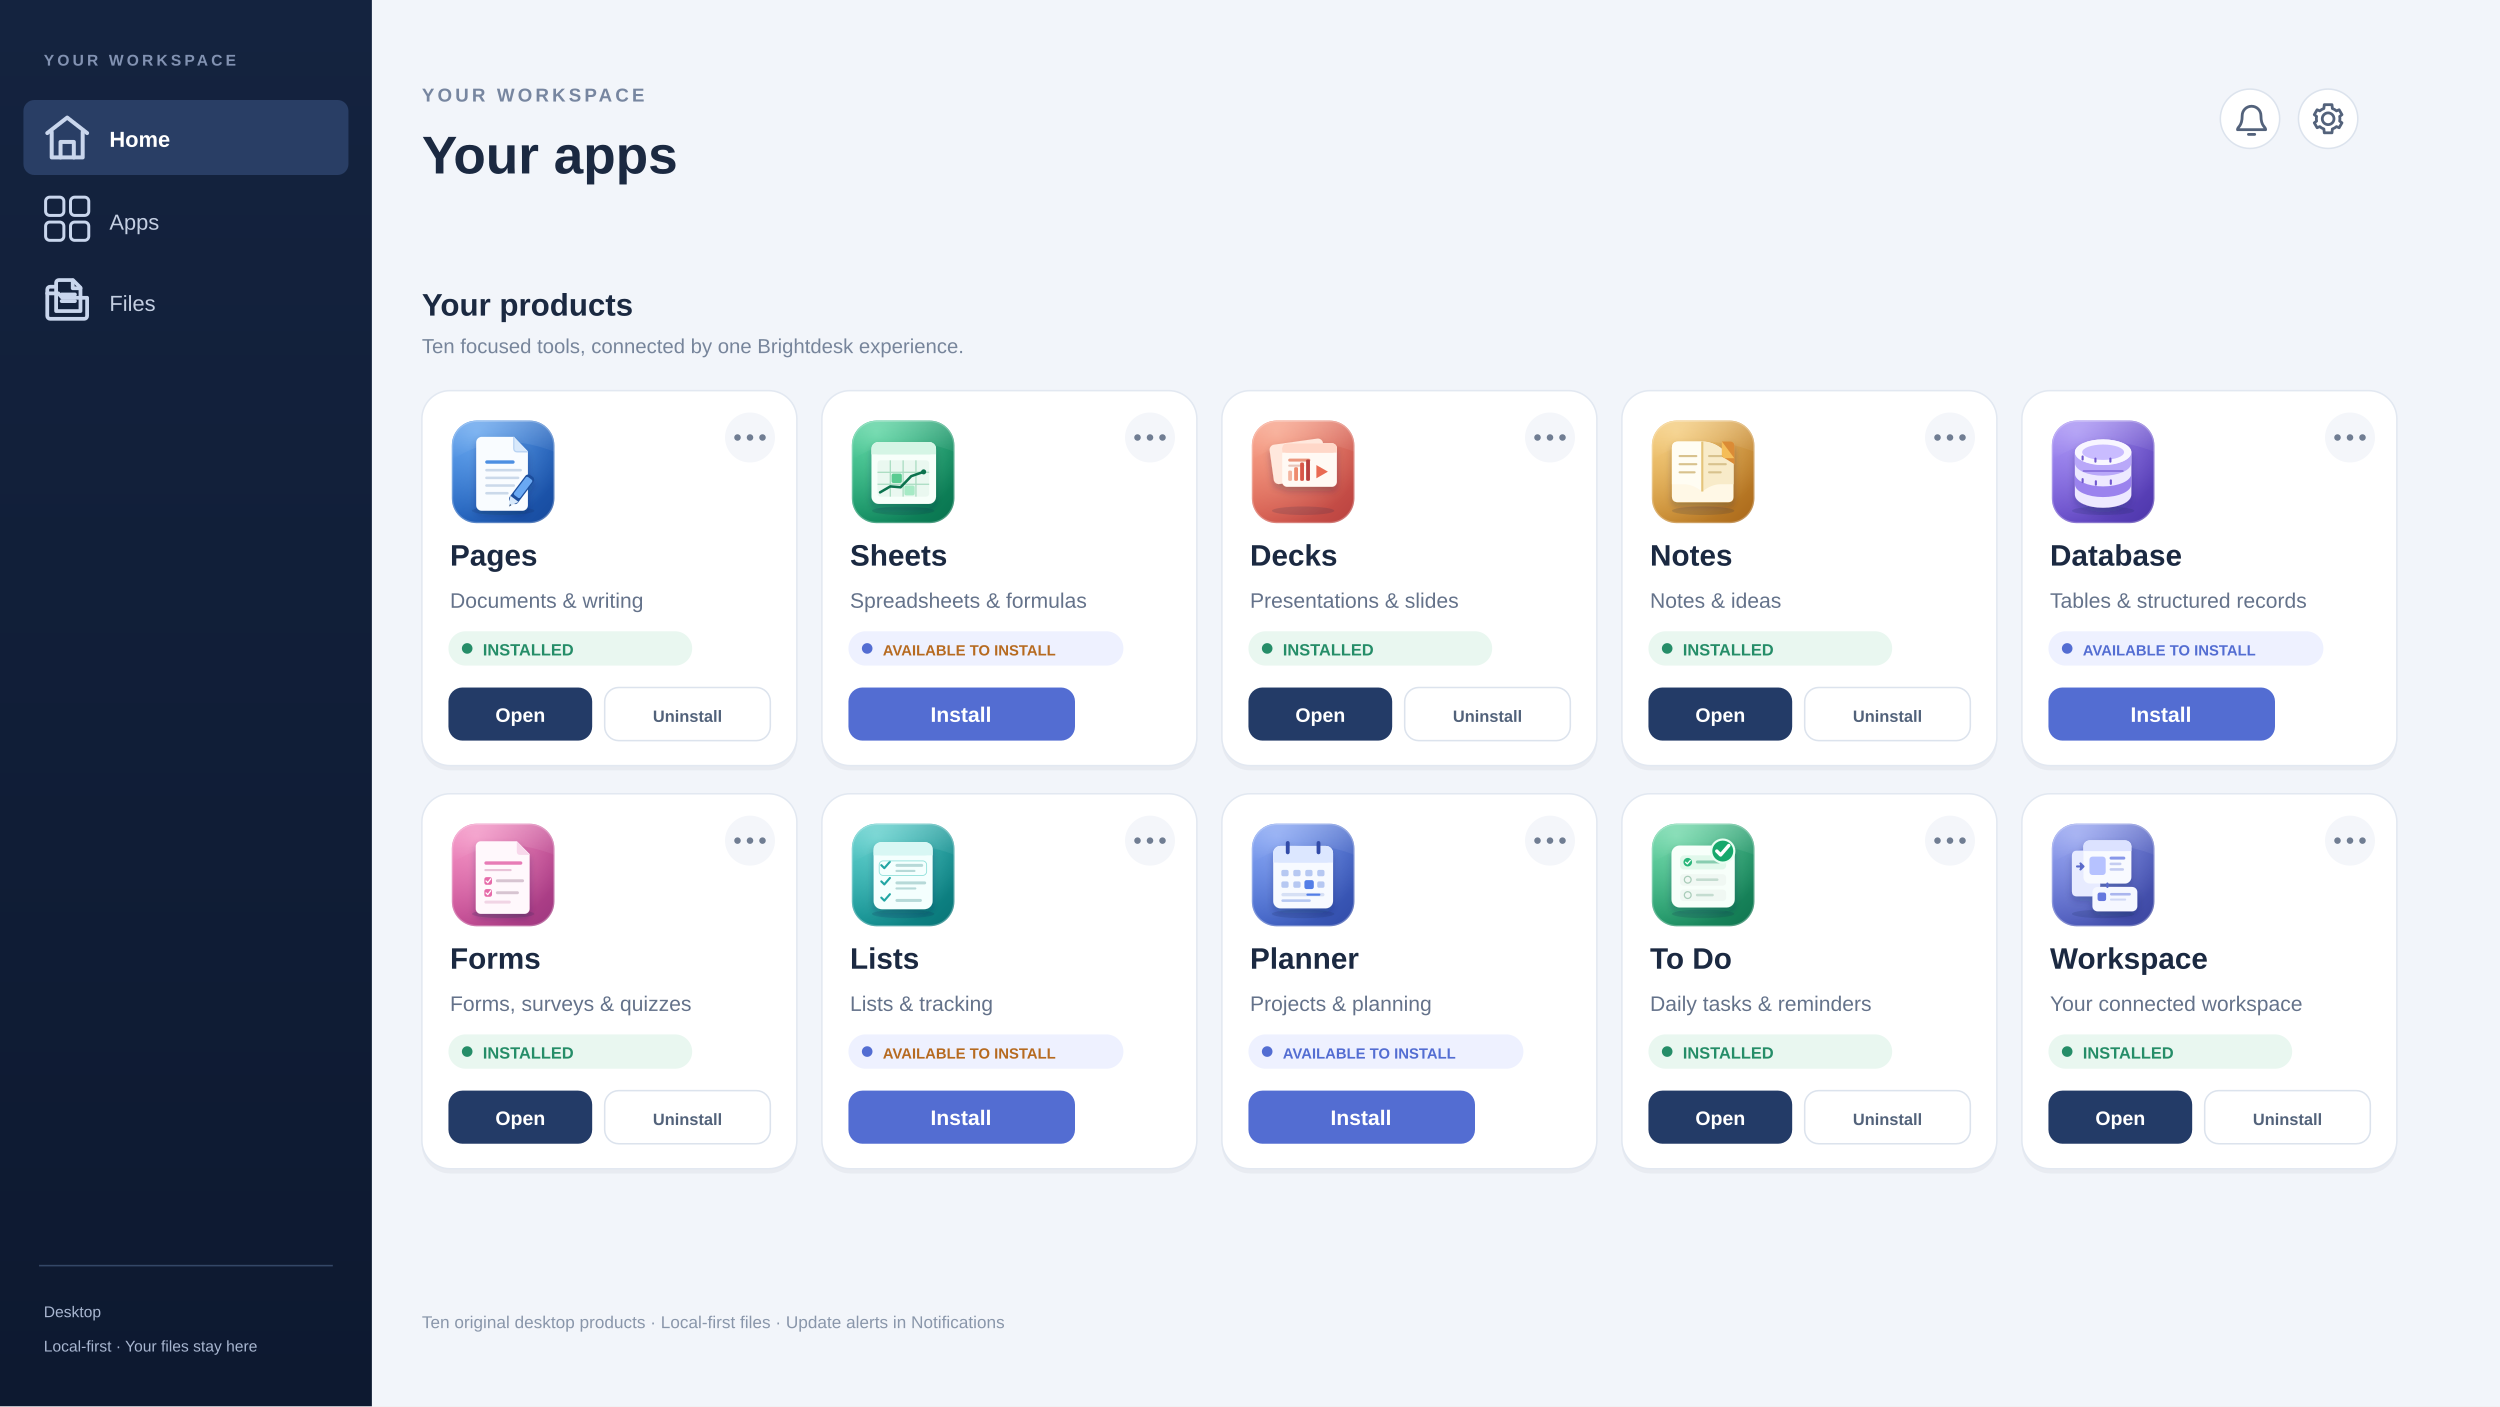
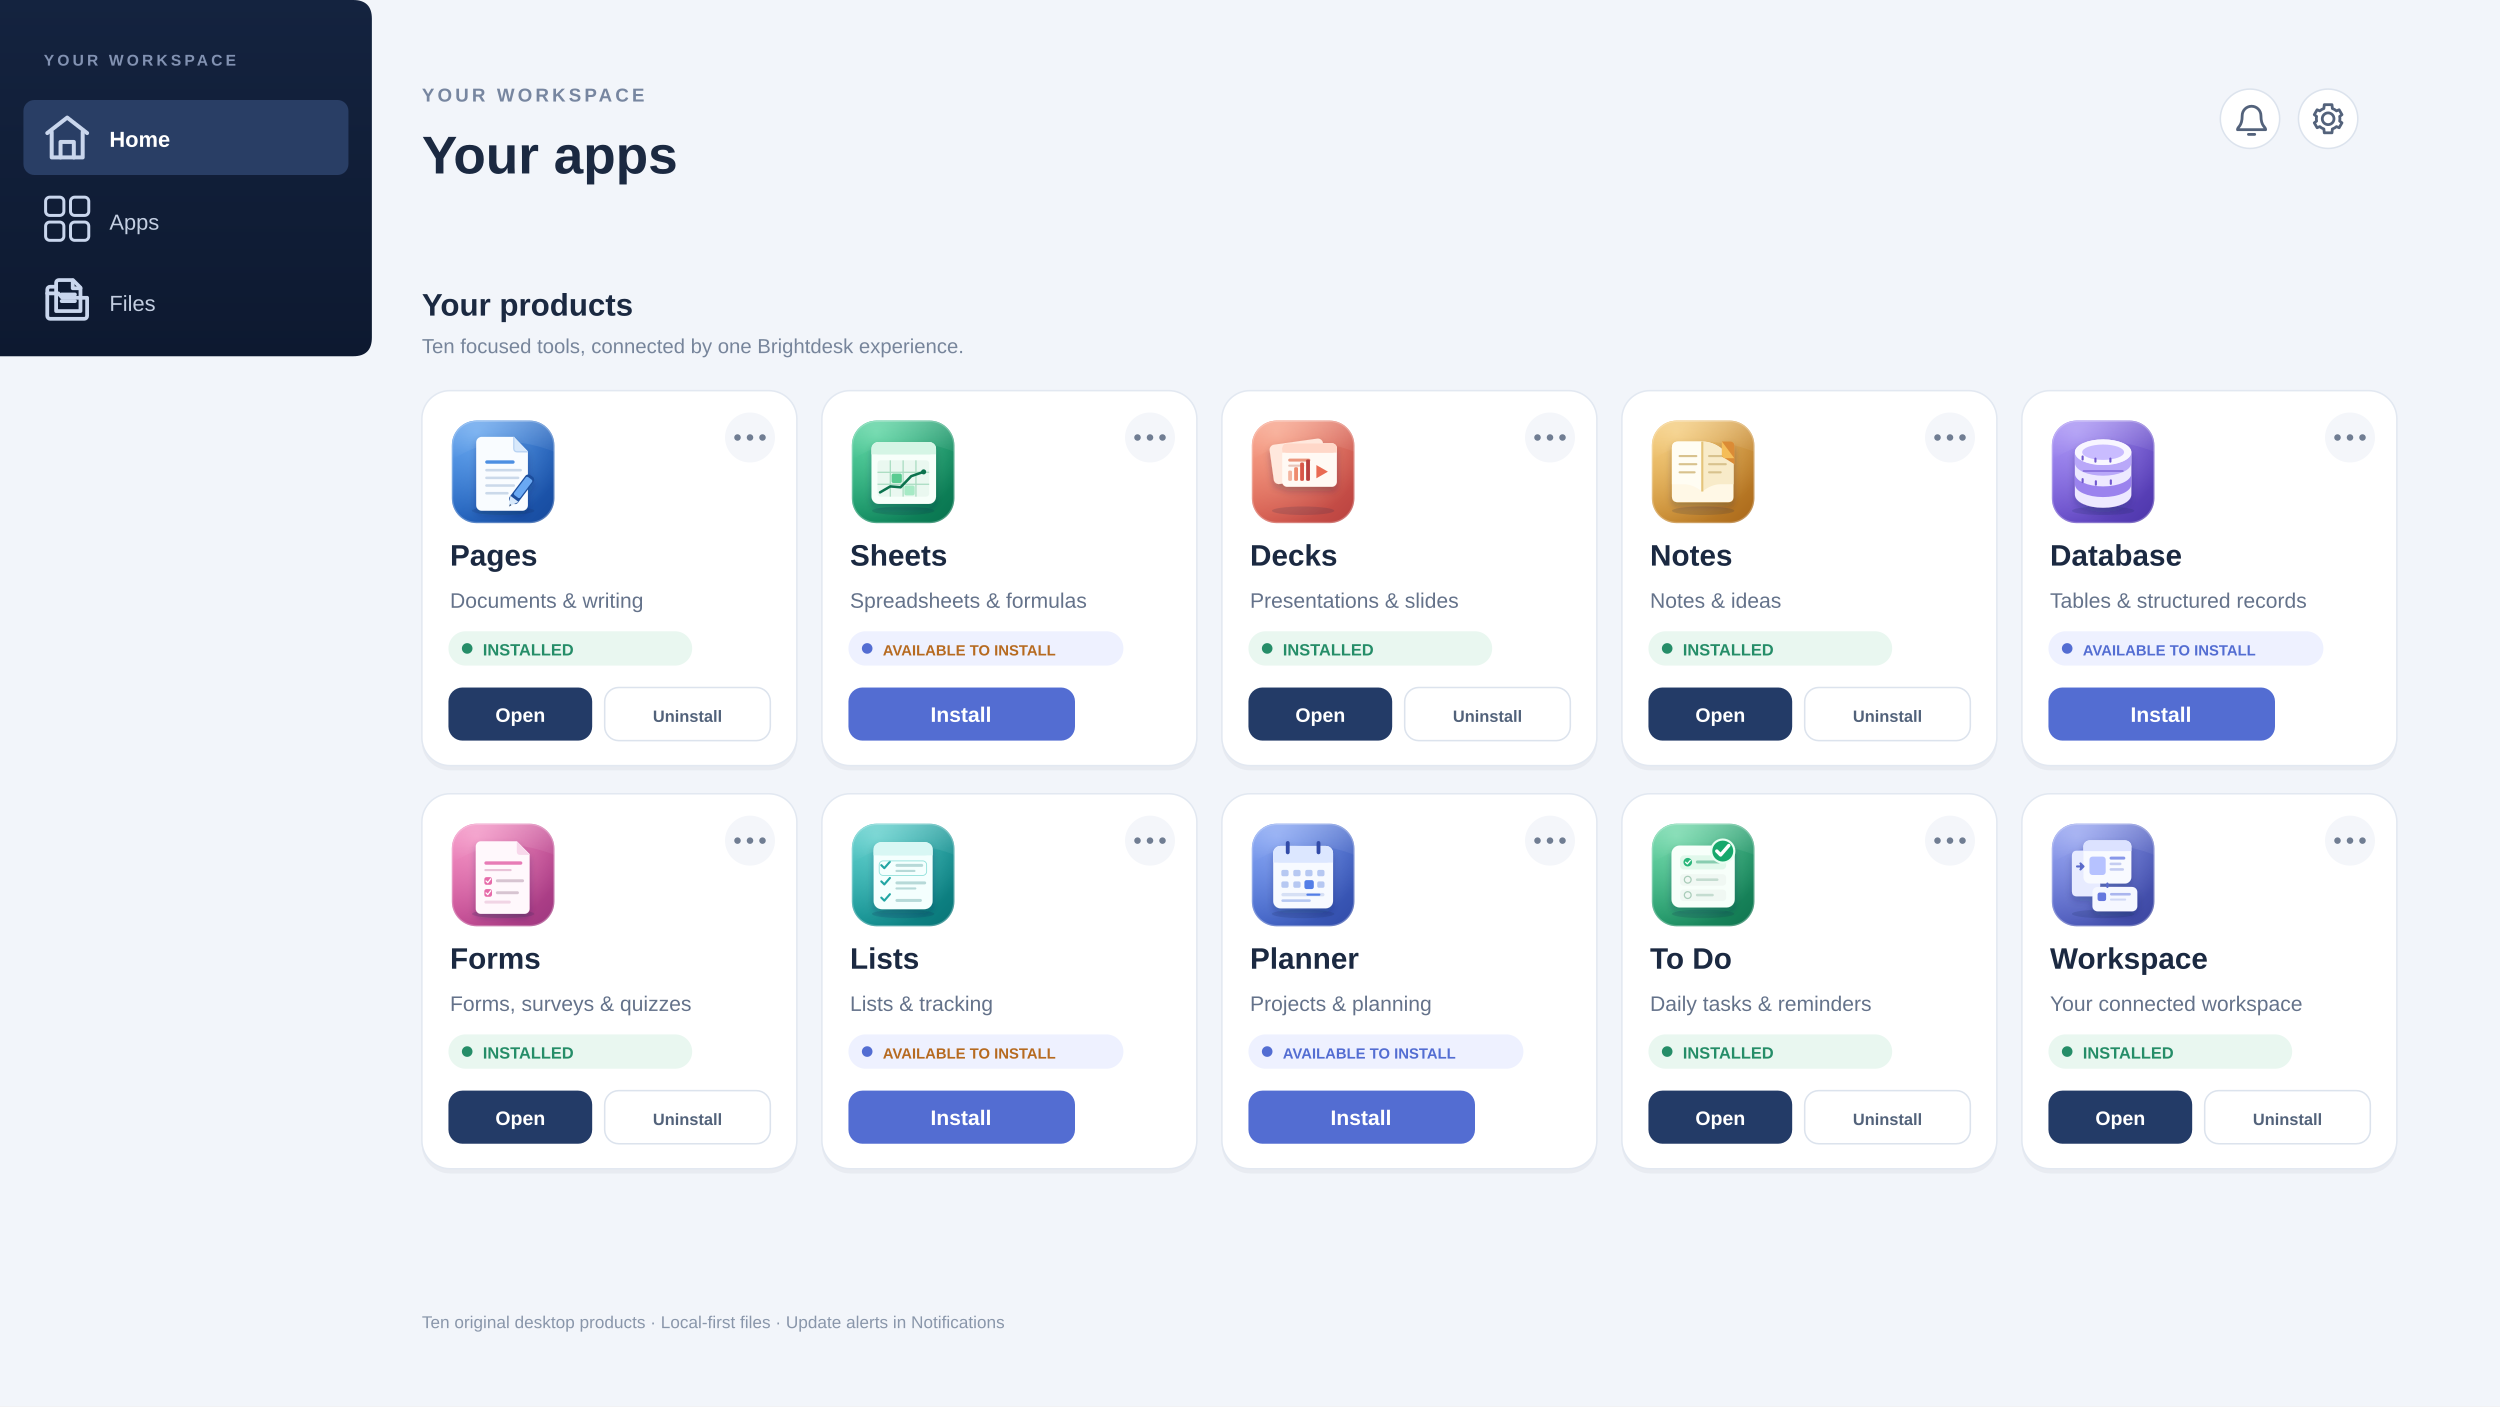
<svg xmlns="http://www.w3.org/2000/svg" width="1600" height="900" viewBox="0 0 1600 900" role="img" aria-labelledby="title desc">
  <defs>
    <linearGradient id="side" x1="0" y1="0" x2="0" y2="1">
      <stop stop-color="#14233F" />
      <stop offset="1" stop-color="#0D1930" />
    </linearGradient>
    <linearGradient id="banner" x1="0" y1="0" x2="1" y2="1">
      <stop stop-color="#E8F0FF" />
      <stop offset="1" stop-color="#F0ECFF" />
    </linearGradient>
    <filter id="shadow" x="-20%" y="-20%" width="140%" height="140%">
      <feDropShadow dx="0" dy="7" stdDeviation="14" flood-color="#1A2B4B" flood-opacity=".09" />
    </filter>
  </defs>
  <rect width="1600" height="900" fill="#F2F5FA" />
-   <rect width="238" height="900" fill="url(#side)" />
+   <path d="M0 0H226Q238 0 238 12V216Q238 228 226 228H0Z" fill="url(#side)" />
  <text x="28" y="42" font-family="Arial, sans-serif" font-size="10" font-weight="700" letter-spacing="2" fill="#8292B2">YOUR WORKSPACE</text>
  <g id="sidebar-home">
    <rect x="15" y="64" width="208" height="48" rx="7" fill="#293E65" />
    <g id="home-navigation-icon" transform="translate(26 71) scale(1.4167)" fill="none" stroke="#C9D6ED" stroke-width="1.8" stroke-linecap="round" stroke-linejoin="round">
      <path d="m3 10 9-7 9 7" />
      <path d="M5 9.5V21h14V9.5" />
      <path d="M9 21v-7h6v7" />
    </g>
    <text x="70" y="94" font-family="Arial, sans-serif" font-size="14" font-weight="700" fill="#FFFFFF">Home</text>
  </g>
  <g id="sidebar-applications">
    <g id="apps-launcher-icon" transform="translate(26 123) scale(1.0625)" fill="none" stroke="#C9D6ED" stroke-width="1.8">
      <rect x="3" y="3" width="11" height="11" rx="2.5" />
      <rect x="18" y="3" width="11" height="11" rx="2.5" />
      <rect x="3" y="18" width="11" height="11" rx="2.5" />
      <rect x="18" y="18" width="11" height="11" rx="2.5" />
    </g>
    <text x="70" y="147" font-family="Arial, sans-serif" font-size="14" fill="#C4CFE2">Apps</text>
  </g>
  <g id="sidebar-files">
    <g id="files-folder-documents-icon" transform="translate(26 175) scale(1.4167)" fill="none" stroke="#C9D6ED" stroke-width="1.7" stroke-linecap="round" stroke-linejoin="round">
      <path data-role="document-stack" d="M7 8V4.2A1.2 1.2 0 0 1 8.2 3h6.4L18 6.4V17H7z" />
      <path d="M14.5 3.2v3.5H18M9.5 9.5h6M9.5 12.5h6" />
      <path d="M3 9h5l1.8 2H21v8.2a1.3 1.3 0 0 1-1.3 1.3H4.3A1.3 1.3 0 0 1 3 19.2z" />
      <path d="M3 9V7.3A1.3 1.3 0 0 1 4.3 6H7" />
    </g>
    <text x="70" y="199" font-family="Arial, sans-serif" font-size="14" fill="#C4CFE2">Files</text>
  </g>
-   <path d="M25 810h188" stroke="#344766" />
-   <text x="28" y="843" font-family="Arial, sans-serif" font-size="10" fill="#A8B6D0">Desktop</text>
-   <text x="28" y="865" font-family="Arial, sans-serif" font-size="10" fill="#A8B6D0">Local-first · Your files stay here</text>
  <text x="270" y="65" font-family="Arial, sans-serif" font-size="12" font-weight="700" letter-spacing="2" fill="#7786A0">YOUR WORKSPACE</text>
  <text x="270" y="111" font-family="Arial, sans-serif" font-size="34" font-weight="700" fill="#1B2941">Your apps</text>
  <text x="270" y="202" font-family="Arial, sans-serif" font-size="20" font-weight="700" fill="#1B2941">Your products</text>
  <text x="270" y="226" font-family="Arial, sans-serif" font-size="13" fill="#77859B">Ten focused tools, connected by one Brightdesk experience.</text>
  <circle cx="1440" cy="76" r="19" fill="#FFFFFF" stroke="#DCE3ED" />
  <g id="notifications-bell" transform="translate(1429 65)" fill="none" stroke="#53627B" stroke-width="1.8" stroke-linecap="round" stroke-linejoin="round">
    <path d="M18 9a6 6 0 0 0-12 0c0 7-3 7-3 9h18c0-2-3-2-3-9Z" />
    <path d="M10 21h4" />
  </g>
  <circle cx="1490" cy="76" r="19" fill="#FFFFFF" stroke="#DCE3ED" />
  <g id="settings-cogwheel" transform="translate(1478 64)" fill="none" stroke="#53627B" stroke-width="1.8" stroke-linecap="round" stroke-linejoin="round">
    <path d="M12 8.25a3.75 3.75 0 1 0 0 7.5 3.75 3.75 0 0 0 0-7.5Z" />
    <path d="M19.4 13.5a7.7 7.7 0 0 0 0-3l1.45-1.12-1.8-3.12-1.72.7a7.7 7.7 0 0 0-2.6-1.5L14.45 3h-4.9l-.28 2.46a7.7 7.7 0 0 0-2.6 1.5l-1.72-.7-1.8 3.12L4.6 10.5a7.7 7.7 0 0 0 0 3l-1.45 1.12 1.8 3.12 1.72-.7a7.7 7.7 0 0 0 2.6 1.5L9.55 21h4.9l.28-2.46a7.7 7.7 0 0 0 2.6-1.5l1.72.7 1.8-3.12L19.4 13.5Z" />
  </g>
  <g transform="translate(0 -42)">
    <g>
      <rect x="270" y="295" width="240" height="240" rx="18" fill="#14233F" opacity=".05" />
      <rect x="270" y="292" width="240" height="240" rx="18" fill="#FFFFFF" stroke="#E2E8F1" />
      <svg x="287" y="309" width="70" height="70" viewBox="0 0 256 256">
        <defs>
          <linearGradient id="pages-bg" x1="0" y1="0" x2="1" y2="1">
            <stop offset="0" stop-color="#2B76D8" />
            <stop offset="1" stop-color="#174A9D" />
          </linearGradient>
          <radialGradient id="pages-light" cx="24%" cy="12%" r="90%">
            <stop offset="0" stop-color="#8BC5FF" stop-opacity=".65" />
            <stop offset="1" stop-color="#8BC5FF" stop-opacity="0" />
          </radialGradient>
          <linearGradient id="pages-glass" x1="0" y1="0" x2="0" y2="1">
            <stop offset="0" stop-color="#fff" stop-opacity=".21" />
            <stop offset="1" stop-color="#fff" stop-opacity="0" />
          </linearGradient>
          <filter id="pages-shadow" x="-30%" y="-30%" width="160%" height="180%">
            <feDropShadow dx="0" dy="10" stdDeviation="9" flood-color="#10234A" flood-opacity=".24" />
          </filter>
        </defs>
        <rect x="8" y="8" width="240" height="240" rx="58" fill="url(#pages-bg)" />
        <rect x="8" y="8" width="240" height="240" rx="58" fill="url(#pages-light)" />
        <path d="M66 9h124a58 58 0 0 1 58 58v14C173 52 93 43 9 100V67A58 58 0 0 1 66 9z" fill="url(#pages-glass)" />
        <rect x="9.5" y="9.5" width="237" height="237" rx="56.5" fill="none" stroke="#fff" stroke-opacity=".26" stroke-width="3" />
        <ellipse cx="128" cy="219" rx="73" ry="10" fill="#10234A" opacity=".15" />
        <g filter="url(#pages-shadow)">
          <path d="M78 46h75l33 34v126a13 13 0 0 1-13 13H78a13 13 0 0 1-13-13V59a13 13 0 0 1 13-13z" fill="#F9FCFF" />
          <path d="M153 46v28a7 7 0 0 0 7 7h26z" fill="#D9E9FB" />
          <path d="M153 46v28a7 7 0 0 0 7 7h26" fill="none" stroke="#B7D2F2" stroke-width="3" />
          <rect x="86" y="101" width="69" height="8" rx="4" fill="#4D8FE2" />
          <rect x="86" y="121" width="86" height="6" rx="3" fill="#CBD9EA" />
          <rect x="86" y="139" width="80" height="6" rx="3" fill="#CBD9EA" />
          <rect x="86" y="157" width="70" height="6" rx="3" fill="#CBD9EA" />
          <rect x="86" y="175" width="55" height="6" rx="3" fill="#CBD9EA" />
          <g transform="rotate(37 171 171)">
            <rect x="158" y="130" width="24" height="78" rx="9" fill="#1C4E9C" />
            <rect x="161" y="137" width="18" height="53" rx="4" fill="#6BA9F3" />
            <path d="M158 197h24l-12 22z" fill="#D7E8FA" />
            <path d="M169 213h4l-2 6z" fill="#243D65" />
          </g>
        </g>
      </svg>
      <circle cx="480" cy="322" r="16" fill="#F4F6FA" />
      <circle cx="472" cy="322" r="2.1" fill="#707D92" />
      <circle cx="480" cy="322" r="2.1" fill="#707D92" />
      <circle cx="488" cy="322" r="2.1" fill="#707D92" />
      <text x="288" y="404" font-family="Arial, sans-serif" font-size="19" font-weight="700" fill="#1B2941">Pages</text>
      <text x="288" y="431" font-family="Arial, sans-serif" font-size="13.5" fill="#64728A">Documents &amp; writing</text>
      <rect x="287" y="446" width="156" height="22" rx="11" fill="#E9F7F0" />
      <circle cx="299" cy="457" r="3.4" fill="#258D68" />
      <text x="309" y="461.5" font-family="Arial, sans-serif" font-size="10.5" font-weight="700" fill="#258D68">INSTALLED</text>
      <rect x="287" y="482" width="92" height="34" rx="9" fill="#233B67" />
      <text x="333" y="504" text-anchor="middle" font-family="Arial, sans-serif" font-size="12.5" font-weight="700" fill="#FFFFFF">Open</text>
      <rect x="387" y="482" width="106" height="34" rx="9" fill="#FFFFFF" stroke="#DCE3ED" />
      <text x="440" y="504" text-anchor="middle" font-family="Arial, sans-serif" font-size="10.5" font-weight="700" fill="#52627A">Uninstall</text>
    </g>
    <g>
      <rect x="526" y="295" width="240" height="240" rx="18" fill="#14233F" opacity=".05" />
      <rect x="526" y="292" width="240" height="240" rx="18" fill="#FFFFFF" stroke="#E2E8F1" />
      <svg x="543" y="309" width="70" height="70" viewBox="0 0 256 256">
        <defs>
          <linearGradient id="sheets-bg" x1="0" y1="0" x2="1" y2="1">
            <stop offset="0" stop-color="#21AD78" />
            <stop offset="1" stop-color="#08724E" />
          </linearGradient>
          <radialGradient id="sheets-light" cx="24%" cy="12%" r="90%">
            <stop offset="0" stop-color="#83F0BF" stop-opacity=".65" />
            <stop offset="1" stop-color="#83F0BF" stop-opacity="0" />
          </radialGradient>
          <linearGradient id="sheets-glass" x1="0" y1="0" x2="0" y2="1">
            <stop offset="0" stop-color="#fff" stop-opacity=".21" />
            <stop offset="1" stop-color="#fff" stop-opacity="0" />
          </linearGradient>
          <filter id="sheets-shadow" x="-30%" y="-30%" width="160%" height="180%">
            <feDropShadow dx="0" dy="10" stdDeviation="9" flood-color="#10234A" flood-opacity=".24" />
          </filter>
        </defs>
        <rect x="8" y="8" width="240" height="240" rx="58" fill="url(#sheets-bg)" />
        <rect x="8" y="8" width="240" height="240" rx="58" fill="url(#sheets-light)" />
        <path d="M66 9h124a58 58 0 0 1 58 58v14C173 52 93 43 9 100V67A58 58 0 0 1 66 9z" fill="url(#sheets-glass)" />
        <rect x="9.5" y="9.5" width="237" height="237" rx="56.5" fill="none" stroke="#fff" stroke-opacity=".26" stroke-width="3" />
        <ellipse cx="128" cy="219" rx="73" ry="10" fill="#10234A" opacity=".15" />
        <g filter="url(#sheets-shadow)">
          <rect x="54" y="58" width="151" height="145" rx="17" fill="#F7FFFA" />
          <rect x="54" y="58" width="151" height="29" rx="17" fill="#D5F5E5" />
          <path d="M54 75v12h151V75" fill="#D5F5E5" />
          <rect x="68" y="101" width="121" height="85" rx="7" fill="#EAF8F0" />
          <path d="M98 101v85M128 101v85M158 101v85M68 129h121M68 157h121" stroke="#A9DCC1" stroke-width="3" />
          <rect x="101" y="132" width="24" height="22" rx="4" fill="#5ACB91" />
          <rect x="131" y="160" width="24" height="23" rx="4" fill="#A6EAC5" />
          <path d="M74 176l24-14 24 2 25-26 29-10" fill="none" stroke="#08724E" stroke-width="6" stroke-linecap="round" stroke-linejoin="round" />
          <circle cx="176" cy="128" r="6" fill="#08724E" />
        </g>
      </svg>
      <circle cx="736" cy="322" r="16" fill="#F4F6FA" />
      <circle cx="728" cy="322" r="2.1" fill="#707D92" />
      <circle cx="736" cy="322" r="2.1" fill="#707D92" />
      <circle cx="744" cy="322" r="2.1" fill="#707D92" />
      <text x="544" y="404" font-family="Arial, sans-serif" font-size="19" font-weight="700" fill="#1B2941">Sheets</text>
      <text x="544" y="431" font-family="Arial, sans-serif" font-size="13.5" fill="#64728A">Spreadsheets &amp; formulas</text>
      <rect x="543" y="446" width="176" height="22" rx="11" fill="#EEF1FF" />
      <circle cx="555" cy="457" r="3.4" fill="#536DD2" />
      <text x="565" y="461.5" font-family="Arial, sans-serif" font-size="9.5" font-weight="700" fill="#B66A20">AVAILABLE TO INSTALL</text>
      <rect x="543" y="482" width="145" height="34" rx="9" fill="#536DD2" />
      <text x="615" y="504" text-anchor="middle" font-family="Arial, sans-serif" font-size="13.5" font-weight="700" fill="#FFFFFF">Install</text>
    </g>
    <g>
      <rect x="782" y="295" width="240" height="240" rx="18" fill="#14233F" opacity=".05" />
      <rect x="782" y="292" width="240" height="240" rx="18" fill="#FFFFFF" stroke="#E2E8F1" />
      <svg x="799" y="309" width="70" height="70" viewBox="0 0 256 256">
        <defs>
          <linearGradient id="decks-bg" x1="0" y1="0" x2="1" y2="1">
            <stop offset="0" stop-color="#F17A62" />
            <stop offset="1" stop-color="#B9413F" />
          </linearGradient>
          <radialGradient id="decks-light" cx="24%" cy="12%" r="90%">
            <stop offset="0" stop-color="#FFC1A6" stop-opacity=".65" />
            <stop offset="1" stop-color="#FFC1A6" stop-opacity="0" />
          </radialGradient>
          <linearGradient id="decks-glass" x1="0" y1="0" x2="0" y2="1">
            <stop offset="0" stop-color="#fff" stop-opacity=".21" />
            <stop offset="1" stop-color="#fff" stop-opacity="0" />
          </linearGradient>
          <filter id="decks-shadow" x="-30%" y="-30%" width="160%" height="180%">
            <feDropShadow dx="0" dy="10" stdDeviation="9" flood-color="#10234A" flood-opacity=".24" />
          </filter>
        </defs>
        <rect x="8" y="8" width="240" height="240" rx="58" fill="url(#decks-bg)" />
        <rect x="8" y="8" width="240" height="240" rx="58" fill="url(#decks-light)" />
        <path d="M66 9h124a58 58 0 0 1 58 58v14C173 52 93 43 9 100V67A58 58 0 0 1 66 9z" fill="url(#decks-glass)" />
        <rect x="9.5" y="9.5" width="237" height="237" rx="56.5" fill="none" stroke="#fff" stroke-opacity=".26" stroke-width="3" />
        <ellipse cx="128" cy="219" rx="73" ry="10" fill="#10234A" opacity=".15" />
        <g filter="url(#decks-shadow)">
          <rect x="48" y="66" width="126" height="93" rx="12" fill="#FFE8DD" transform="rotate(-8 48 66)" />
          <rect x="79" y="61" width="128" height="102" rx="12" fill="#FFF9F4" />
          <rect x="79" y="61" width="128" height="22" rx="12" fill="#FFD7C8" />
          <path d="M79 72h128v11H79z" fill="#FFD7C8" />
          <rect x="93" y="97" width="52" height="7" rx="3.5" fill="#EB967D" />
          <rect x="93" y="111" width="38" height="5" rx="2.5" fill="#E8C6BA" />
          <path d="M159 143v-31l27 15.5z" fill="#E96B52" />
          <rect x="93" y="125" width="9" height="24" rx="3" fill="#F3B49F" />
          <rect x="107" y="117" width="9" height="32" rx="3" fill="#EE8A6C" />
          <rect x="121" y="106" width="9" height="43" rx="3" fill="#D95748" />
          <rect x="135" y="99" width="9" height="50" rx="3" fill="#B9413F" />
        </g>
      </svg>
      <circle cx="992" cy="322" r="16" fill="#F4F6FA" />
      <circle cx="984" cy="322" r="2.1" fill="#707D92" />
      <circle cx="992" cy="322" r="2.1" fill="#707D92" />
      <circle cx="1000" cy="322" r="2.1" fill="#707D92" />
      <text x="800" y="404" font-family="Arial, sans-serif" font-size="19" font-weight="700" fill="#1B2941">Decks</text>
      <text x="800" y="431" font-family="Arial, sans-serif" font-size="13.5" fill="#64728A">Presentations &amp; slides</text>
      <rect x="799" y="446" width="156" height="22" rx="11" fill="#E9F7F0" />
      <circle cx="811" cy="457" r="3.4" fill="#258D68" />
      <text x="821" y="461.5" font-family="Arial, sans-serif" font-size="10.5" font-weight="700" fill="#258D68">INSTALLED</text>
      <rect x="799" y="482" width="92" height="34" rx="9" fill="#233B67" />
      <text x="845" y="504" text-anchor="middle" font-family="Arial, sans-serif" font-size="12.5" font-weight="700" fill="#FFFFFF">Open</text>
      <rect x="899" y="482" width="106" height="34" rx="9" fill="#FFFFFF" stroke="#DCE3ED" />
      <text x="952" y="504" text-anchor="middle" font-family="Arial, sans-serif" font-size="10.5" font-weight="700" fill="#52627A">Uninstall</text>
    </g>
    <g>
      <rect x="1038" y="295" width="240" height="240" rx="18" fill="#14233F" opacity=".05" />
      <rect x="1038" y="292" width="240" height="240" rx="18" fill="#FFFFFF" stroke="#E2E8F1" />
      <svg x="1055" y="309" width="70" height="70" viewBox="0 0 256 256">
        <defs>
          <linearGradient id="notes-bg" x1="0" y1="0" x2="1" y2="1">
            <stop offset="0" stop-color="#EAB34F" />
            <stop offset="1" stop-color="#A96719" />
          </linearGradient>
          <radialGradient id="notes-light" cx="24%" cy="12%" r="90%">
            <stop offset="0" stop-color="#FFE2A0" stop-opacity=".65" />
            <stop offset="1" stop-color="#FFE2A0" stop-opacity="0" />
          </radialGradient>
          <linearGradient id="notes-glass" x1="0" y1="0" x2="0" y2="1">
            <stop offset="0" stop-color="#fff" stop-opacity=".21" />
            <stop offset="1" stop-color="#fff" stop-opacity="0" />
          </linearGradient>
          <filter id="notes-shadow" x="-30%" y="-30%" width="160%" height="180%">
            <feDropShadow dx="0" dy="10" stdDeviation="9" flood-color="#10234A" flood-opacity=".24" />
          </filter>
        </defs>
        <rect x="8" y="8" width="240" height="240" rx="58" fill="url(#notes-bg)" />
        <rect x="8" y="8" width="240" height="240" rx="58" fill="url(#notes-light)" />
        <path d="M66 9h124a58 58 0 0 1 58 58v14C173 52 93 43 9 100V67A58 58 0 0 1 66 9z" fill="url(#notes-glass)" />
        <rect x="9.5" y="9.5" width="237" height="237" rx="56.5" fill="none" stroke="#fff" stroke-opacity=".26" stroke-width="3" />
        <ellipse cx="128" cy="219" rx="73" ry="10" fill="#10234A" opacity=".15" />
        <g filter="url(#notes-shadow)">
          <path d="M55 72q0-15 15-15h55q26 0 48 18l26 20v91q0 13-13 13H69q-14 0-14-14z" fill="#FFF8E6" />
          <path d="M126 57v117q-22-17-42-17H55V72q0-15 15-15z" fill="#FFFDF3" />
          <path d="M126 57v117q22-17 42-17h31V95l-26-20q-22-18-47-18z" fill="#F8EBC9" />
          <path d="M126 57v117" stroke="#E5C47A" stroke-width="5" />
          <path d="M73 91h39M73 110h39M73 129h35M142 91h39M142 110h39M142 129h27" stroke="#D8C28D" stroke-width="5" stroke-linecap="round" />
          <path d="M172 57h20a9 9 0 0 1 9 9v44l-29-18z" fill="#DB8B36" />
          <path d="M172 57v31a8 8 0 0 0 8 8h21" fill="#F5BD58" />
        </g>
      </svg>
      <circle cx="1248" cy="322" r="16" fill="#F4F6FA" />
      <circle cx="1240" cy="322" r="2.1" fill="#707D92" />
      <circle cx="1248" cy="322" r="2.1" fill="#707D92" />
      <circle cx="1256" cy="322" r="2.1" fill="#707D92" />
      <text x="1056" y="404" font-family="Arial, sans-serif" font-size="19" font-weight="700" fill="#1B2941">Notes</text>
      <text x="1056" y="431" font-family="Arial, sans-serif" font-size="13.5" fill="#64728A">Notes &amp; ideas</text>
      <rect x="1055" y="446" width="156" height="22" rx="11" fill="#E9F7F0" />
      <circle cx="1067" cy="457" r="3.4" fill="#258D68" />
      <text x="1077" y="461.5" font-family="Arial, sans-serif" font-size="10.5" font-weight="700" fill="#258D68">INSTALLED</text>
      <rect x="1055" y="482" width="92" height="34" rx="9" fill="#233B67" />
      <text x="1101" y="504" text-anchor="middle" font-family="Arial, sans-serif" font-size="12.5" font-weight="700" fill="#FFFFFF">Open</text>
      <rect x="1155" y="482" width="106" height="34" rx="9" fill="#FFFFFF" stroke="#DCE3ED" />
      <text x="1208" y="504" text-anchor="middle" font-family="Arial, sans-serif" font-size="10.5" font-weight="700" fill="#52627A">Uninstall</text>
    </g>
    <g>
      <rect x="1294" y="295" width="240" height="240" rx="18" fill="#14233F" opacity=".05" />
      <rect x="1294" y="292" width="240" height="240" rx="18" fill="#FFFFFF" stroke="#E2E8F1" />
      <svg x="1311" y="309" width="70" height="70" viewBox="0 0 256 256">
        <defs>
          <linearGradient id="database-bg" x1="0" y1="0" x2="1" y2="1">
            <stop offset="0" stop-color="#8666E9" />
            <stop offset="1" stop-color="#4C35A9" />
          </linearGradient>
          <radialGradient id="database-light" cx="24%" cy="12%" r="90%">
            <stop offset="0" stop-color="#C0B2FF" stop-opacity=".65" />
            <stop offset="1" stop-color="#C0B2FF" stop-opacity="0" />
          </radialGradient>
          <linearGradient id="database-glass" x1="0" y1="0" x2="0" y2="1">
            <stop offset="0" stop-color="#fff" stop-opacity=".21" />
            <stop offset="1" stop-color="#fff" stop-opacity="0" />
          </linearGradient>
          <filter id="database-shadow" x="-30%" y="-30%" width="160%" height="180%">
            <feDropShadow dx="0" dy="10" stdDeviation="9" flood-color="#10234A" flood-opacity=".24" />
          </filter>
        </defs>
        <rect x="8" y="8" width="240" height="240" rx="58" fill="url(#database-bg)" />
        <rect x="8" y="8" width="240" height="240" rx="58" fill="url(#database-light)" />
        <path d="M66 9h124a58 58 0 0 1 58 58v14C173 52 93 43 9 100V67A58 58 0 0 1 66 9z" fill="url(#database-glass)" />
        <rect x="9.5" y="9.5" width="237" height="237" rx="56.5" fill="none" stroke="#fff" stroke-opacity=".26" stroke-width="3" />
        <ellipse cx="128" cy="219" rx="73" ry="10" fill="#10234A" opacity=".15" />
        <g filter="url(#database-shadow)">
          <path d="M62 82c0-17 30-30 66-30s66 13 66 30v99c0 18-30 31-66 31s-66-13-66-31z" fill="#EDE9FF" />
          <path d="M62 82c0 17 30 30 66 30s66-13 66-30v25c0 17-30 30-66 30s-66-13-66-30z" fill="#B9A8F9" />
          <path d="M62 132c0 17 30 30 66 30s66-13 66-30v25c0 17-30 30-66 30s-66-13-66-30z" fill="#9B83EE" />
          <ellipse cx="128" cy="82" rx="66" ry="30" fill="#F8F6FF" />
          <ellipse cx="128" cy="82" rx="49" ry="18" fill="#C9BCFF" />
          <path d="M80 92v7m30-2v7m35-7v7m-65 41v7m31-2v8m35-10v8" stroke="#7058D0" stroke-width="5" stroke-linecap="round" />
          <path d="M82 126h92" stroke="#7158CF" stroke-width="4" stroke-linecap="round" opacity=".7" />
        </g>
      </svg>
      <circle cx="1504" cy="322" r="16" fill="#F4F6FA" />
      <circle cx="1496" cy="322" r="2.1" fill="#707D92" />
      <circle cx="1504" cy="322" r="2.1" fill="#707D92" />
      <circle cx="1512" cy="322" r="2.1" fill="#707D92" />
      <text x="1312" y="404" font-family="Arial, sans-serif" font-size="19" font-weight="700" fill="#1B2941">Database</text>
      <text x="1312" y="431" font-family="Arial, sans-serif" font-size="13.5" fill="#64728A">Tables &amp; structured records</text>
      <rect x="1311" y="446" width="176" height="22" rx="11" fill="#EEF1FF" />
      <circle cx="1323" cy="457" r="3.4" fill="#536DD2" />
      <text x="1333" y="461.5" font-family="Arial, sans-serif" font-size="9.5" font-weight="700" fill="#536DD2">AVAILABLE TO INSTALL</text>
      <rect x="1311" y="482" width="145" height="34" rx="9" fill="#536DD2" />
      <text x="1383" y="504" text-anchor="middle" font-family="Arial, sans-serif" font-size="13.5" font-weight="700" fill="#FFFFFF">Install</text>
    </g>
    <g>
      <rect x="270" y="553" width="240" height="240" rx="18" fill="#14233F" opacity=".05" />
      <rect x="270" y="550" width="240" height="240" rx="18" fill="#FFFFFF" stroke="#E2E8F1" />
      <svg x="287" y="567" width="70" height="70" viewBox="0 0 256 256">
        <defs>
          <linearGradient id="forms-bg" x1="0" y1="0" x2="1" y2="1">
            <stop offset="0" stop-color="#E65FA5" />
            <stop offset="1" stop-color="#9D367F" />
          </linearGradient>
          <radialGradient id="forms-light" cx="24%" cy="12%" r="90%">
            <stop offset="0" stop-color="#FFB6DA" stop-opacity=".65" />
            <stop offset="1" stop-color="#FFB6DA" stop-opacity="0" />
          </radialGradient>
          <linearGradient id="forms-glass" x1="0" y1="0" x2="0" y2="1">
            <stop offset="0" stop-color="#fff" stop-opacity=".21" />
            <stop offset="1" stop-color="#fff" stop-opacity="0" />
          </linearGradient>
          <filter id="forms-shadow" x="-30%" y="-30%" width="160%" height="180%">
            <feDropShadow dx="0" dy="10" stdDeviation="9" flood-color="#10234A" flood-opacity=".24" />
          </filter>
        </defs>
        <rect x="8" y="8" width="240" height="240" rx="58" fill="url(#forms-bg)" />
        <rect x="8" y="8" width="240" height="240" rx="58" fill="url(#forms-light)" />
        <path d="M66 9h124a58 58 0 0 1 58 58v14C173 52 93 43 9 100V67A58 58 0 0 1 66 9z" fill="url(#forms-glass)" />
        <rect x="9.5" y="9.5" width="237" height="237" rx="56.5" fill="none" stroke="#fff" stroke-opacity=".26" stroke-width="3" />
        <ellipse cx="128" cy="219" rx="73" ry="10" fill="#10234A" opacity=".15" />
        <g filter="url(#forms-shadow)">
          <path d="M76 49h84l30 30v128a12 12 0 0 1-12 12H76a12 12 0 0 1-12-12V61a12 12 0 0 1 12-12z" fill="#FFF8FC" />
          <path d="M160 49v25a7 7 0 0 0 7 7h23" fill="#F8D8EB" />
          <rect x="84" y="96" width="89" height="8" rx="4" fill="#E77CB6" />
          <rect x="84" y="114" width="64" height="5" rx="2.5" fill="#E9C3D8" />
          <g>
            <rect x="84" y="133" width="18" height="18" rx="5" fill="#E66AA9" />
            <path d="m88 142 4 4 7-9" fill="none" stroke="#fff" stroke-width="3" stroke-linecap="round" stroke-linejoin="round" />
            <rect x="111" y="138" width="66" height="7" rx="3.5" fill="#D7C4D1" />
            <rect x="84" y="161" width="18" height="18" rx="5" fill="#E66AA9" />
            <path d="m88 170 4 4 7-9" fill="none" stroke="#fff" stroke-width="3" stroke-linecap="round" stroke-linejoin="round" />
            <rect x="111" y="166" width="54" height="7" rx="3.5" fill="#D7C4D1" />
          </g>
          <rect x="84" y="188" width="62" height="7" rx="3.5" fill="#F1D5E5" />
        </g>
      </svg>
      <circle cx="480" cy="580" r="16" fill="#F4F6FA" />
      <circle cx="472" cy="580" r="2.1" fill="#707D92" />
      <circle cx="480" cy="580" r="2.1" fill="#707D92" />
      <circle cx="488" cy="580" r="2.1" fill="#707D92" />
      <text x="288" y="662" font-family="Arial, sans-serif" font-size="19" font-weight="700" fill="#1B2941">Forms</text>
      <text x="288" y="689" font-family="Arial, sans-serif" font-size="13.5" fill="#64728A">Forms, surveys &amp; quizzes</text>
      <rect x="287" y="704" width="156" height="22" rx="11" fill="#E9F7F0" />
      <circle cx="299" cy="715" r="3.4" fill="#258D68" />
      <text x="309" y="719.5" font-family="Arial, sans-serif" font-size="10.5" font-weight="700" fill="#258D68">INSTALLED</text>
      <rect x="287" y="740" width="92" height="34" rx="9" fill="#233B67" />
      <text x="333" y="762" text-anchor="middle" font-family="Arial, sans-serif" font-size="12.5" font-weight="700" fill="#FFFFFF">Open</text>
      <rect x="387" y="740" width="106" height="34" rx="9" fill="#FFFFFF" stroke="#DCE3ED" />
      <text x="440" y="762" text-anchor="middle" font-family="Arial, sans-serif" font-size="10.5" font-weight="700" fill="#52627A">Uninstall</text>
    </g>
    <g>
      <rect x="526" y="553" width="240" height="240" rx="18" fill="#14233F" opacity=".05" />
      <rect x="526" y="550" width="240" height="240" rx="18" fill="#FFFFFF" stroke="#E2E8F1" />
      <svg x="543" y="567" width="70" height="70" viewBox="0 0 256 256">
        <defs>
          <linearGradient id="lists-bg" x1="0" y1="0" x2="1" y2="1">
            <stop offset="0" stop-color="#21AFAF" />
            <stop offset="1" stop-color="#087476" />
          </linearGradient>
          <radialGradient id="lists-light" cx="24%" cy="12%" r="90%">
            <stop offset="0" stop-color="#8CE7E2" stop-opacity=".65" />
            <stop offset="1" stop-color="#8CE7E2" stop-opacity="0" />
          </radialGradient>
          <linearGradient id="lists-glass" x1="0" y1="0" x2="0" y2="1">
            <stop offset="0" stop-color="#fff" stop-opacity=".21" />
            <stop offset="1" stop-color="#fff" stop-opacity="0" />
          </linearGradient>
          <filter id="lists-shadow" x="-30%" y="-30%" width="160%" height="180%">
            <feDropShadow dx="0" dy="10" stdDeviation="9" flood-color="#10234A" flood-opacity=".24" />
          </filter>
        </defs>
        <rect x="8" y="8" width="240" height="240" rx="58" fill="url(#lists-bg)" />
        <rect x="8" y="8" width="240" height="240" rx="58" fill="url(#lists-light)" />
        <path d="M66 9h124a58 58 0 0 1 58 58v14C173 52 93 43 9 100V67A58 58 0 0 1 66 9z" fill="url(#lists-glass)" />
        <rect x="9.5" y="9.5" width="237" height="237" rx="56.5" fill="none" stroke="#fff" stroke-opacity=".26" stroke-width="3" />
        <ellipse cx="128" cy="219" rx="73" ry="10" fill="#10234A" opacity=".15" />
        <g filter="url(#lists-shadow)">
          <rect x="59" y="51" width="138" height="157" rx="19" fill="#F4FFFE" />
          <rect x="59" y="51" width="138" height="31" rx="19" fill="#D8F7F4" />
          <path d="M59 70h138v12H59z" fill="#D8F7F4" />
          <g fill="none" stroke="#20A5A3" stroke-width="5" stroke-linecap="round" stroke-linejoin="round">
            <path d="m77 105 7 7 13-15m-20 46 7 7 13-15m-20 46 7 7 13-15" />
          </g>
          <g fill="#B6D9D8">
            <rect x="110" y="102" width="65" height="7" rx="3.5" />
            <rect x="110" y="116" width="47" height="5" rx="2.5" />
            <rect x="110" y="143" width="72" height="7" rx="3.5" />
            <rect x="110" y="157" width="49" height="5" rx="2.5" />
            <rect x="110" y="184" width="62" height="7" rx="3.5" />
          </g>
          <rect x="72" y="95" width="111" height="34" rx="9" fill="none" stroke="#8FE0DA" stroke-width="2" />
        </g>
      </svg>
      <circle cx="736" cy="580" r="16" fill="#F4F6FA" />
      <circle cx="728" cy="580" r="2.1" fill="#707D92" />
      <circle cx="736" cy="580" r="2.1" fill="#707D92" />
      <circle cx="744" cy="580" r="2.1" fill="#707D92" />
      <text x="544" y="662" font-family="Arial, sans-serif" font-size="19" font-weight="700" fill="#1B2941">Lists</text>
      <text x="544" y="689" font-family="Arial, sans-serif" font-size="13.5" fill="#64728A">Lists &amp; tracking</text>
      <rect x="543" y="704" width="176" height="22" rx="11" fill="#EEF1FF" />
      <circle cx="555" cy="715" r="3.4" fill="#536DD2" />
      <text x="565" y="719.5" font-family="Arial, sans-serif" font-size="9.5" font-weight="700" fill="#B66A20">AVAILABLE TO INSTALL</text>
      <rect x="543" y="740" width="145" height="34" rx="9" fill="#536DD2" />
      <text x="615" y="762" text-anchor="middle" font-family="Arial, sans-serif" font-size="13.5" font-weight="700" fill="#FFFFFF">Install</text>
    </g>
    <g>
      <rect x="782" y="553" width="240" height="240" rx="18" fill="#14233F" opacity=".05" />
      <rect x="782" y="550" width="240" height="240" rx="18" fill="#FFFFFF" stroke="#E2E8F1" />
      <svg x="799" y="567" width="70" height="70" viewBox="0 0 256 256">
        <defs>
          <linearGradient id="planner-bg" x1="0" y1="0" x2="1" y2="1">
            <stop offset="0" stop-color="#567FE5" />
            <stop offset="1" stop-color="#314BA8" />
          </linearGradient>
          <radialGradient id="planner-light" cx="24%" cy="12%" r="90%">
            <stop offset="0" stop-color="#A7C0FF" stop-opacity=".65" />
            <stop offset="1" stop-color="#A7C0FF" stop-opacity="0" />
          </radialGradient>
          <linearGradient id="planner-glass" x1="0" y1="0" x2="0" y2="1">
            <stop offset="0" stop-color="#fff" stop-opacity=".21" />
            <stop offset="1" stop-color="#fff" stop-opacity="0" />
          </linearGradient>
          <filter id="planner-shadow" x="-30%" y="-30%" width="160%" height="180%">
            <feDropShadow dx="0" dy="10" stdDeviation="9" flood-color="#10234A" flood-opacity=".24" />
          </filter>
        </defs>
        <rect x="8" y="8" width="240" height="240" rx="58" fill="url(#planner-bg)" />
        <rect x="8" y="8" width="240" height="240" rx="58" fill="url(#planner-light)" />
        <path d="M66 9h124a58 58 0 0 1 58 58v14C173 52 93 43 9 100V67A58 58 0 0 1 66 9z" fill="url(#planner-glass)" />
        <rect x="9.5" y="9.5" width="237" height="237" rx="56.5" fill="none" stroke="#fff" stroke-opacity=".26" stroke-width="3" />
        <ellipse cx="128" cy="219" rx="73" ry="10" fill="#10234A" opacity=".15" />
        <g filter="url(#planner-shadow)">
          <rect x="58" y="60" width="140" height="146" rx="17" fill="#F7FAFF" />
          <rect x="58" y="60" width="140" height="39" rx="17" fill="#DCE7FF" />
          <path d="M58 82h140v17H58z" fill="#DCE7FF" />
          <path d="M92 53v22m72-22v22" stroke="#314BA8" stroke-width="9" stroke-linecap="round" />
          <g fill="#B6C8F2">
            <rect x="77" y="116" width="17" height="15" rx="4" />
            <rect x="105" y="116" width="17" height="15" rx="4" />
            <rect x="133" y="116" width="17" height="15" rx="4" />
            <rect x="161" y="116" width="17" height="15" rx="4" />
            <rect x="77" y="143" width="17" height="15" rx="4" />
            <rect x="105" y="143" width="17" height="15" rx="4" />
            <rect x="161" y="143" width="17" height="15" rx="4" />
          </g>
          <rect x="131" y="140" width="22" height="21" rx="5" fill="#537EE7" />
          <rect x="77" y="170" width="101" height="8" rx="4" fill="#D6E0F5" />
          <rect x="77" y="185" width="69" height="6" rx="3" fill="#B6C8F2" />
          <path d="M138 174h28" stroke="#537EE7" stroke-width="5" stroke-linecap="round" />
        </g>
      </svg>
      <circle cx="992" cy="580" r="16" fill="#F4F6FA" />
      <circle cx="984" cy="580" r="2.1" fill="#707D92" />
      <circle cx="992" cy="580" r="2.1" fill="#707D92" />
      <circle cx="1000" cy="580" r="2.1" fill="#707D92" />
      <text x="800" y="662" font-family="Arial, sans-serif" font-size="19" font-weight="700" fill="#1B2941">Planner</text>
      <text x="800" y="689" font-family="Arial, sans-serif" font-size="13.5" fill="#64728A">Projects &amp; planning</text>
      <rect x="799" y="704" width="176" height="22" rx="11" fill="#EEF1FF" />
      <circle cx="811" cy="715" r="3.4" fill="#536DD2" />
      <text x="821" y="719.5" font-family="Arial, sans-serif" font-size="9.5" font-weight="700" fill="#536DD2">AVAILABLE TO INSTALL</text>
      <rect x="799" y="740" width="145" height="34" rx="9" fill="#536DD2" />
      <text x="871" y="762" text-anchor="middle" font-family="Arial, sans-serif" font-size="13.5" font-weight="700" fill="#FFFFFF">Install</text>
    </g>
    <g>
      <rect x="1038" y="553" width="240" height="240" rx="18" fill="#14233F" opacity=".05" />
      <rect x="1038" y="550" width="240" height="240" rx="18" fill="#FFFFFF" stroke="#E2E8F1" />
      <svg x="1055" y="567" width="70" height="70" viewBox="0 0 256 256">
        <defs>
          <linearGradient id="to-do-bg" x1="0" y1="0" x2="1" y2="1">
            <stop offset="0" stop-color="#32B981" />
            <stop offset="1" stop-color="#10744F" />
          </linearGradient>
          <radialGradient id="to-do-light" cx="24%" cy="12%" r="90%">
            <stop offset="0" stop-color="#9CF0C7" stop-opacity=".65" />
            <stop offset="1" stop-color="#9CF0C7" stop-opacity="0" />
          </radialGradient>
          <linearGradient id="to-do-glass" x1="0" y1="0" x2="0" y2="1">
            <stop offset="0" stop-color="#fff" stop-opacity=".21" />
            <stop offset="1" stop-color="#fff" stop-opacity="0" />
          </linearGradient>
          <filter id="to-do-shadow" x="-30%" y="-30%" width="160%" height="180%">
            <feDropShadow dx="0" dy="10" stdDeviation="9" flood-color="#10234A" flood-opacity=".24" />
          </filter>
        </defs>
        <rect x="8" y="8" width="240" height="240" rx="58" fill="url(#to-do-bg)" />
        <rect x="8" y="8" width="240" height="240" rx="58" fill="url(#to-do-light)" />
        <path d="M66 9h124a58 58 0 0 1 58 58v14C173 52 93 43 9 100V67A58 58 0 0 1 66 9z" fill="url(#to-do-glass)" />
        <rect x="9.5" y="9.5" width="237" height="237" rx="56.5" fill="none" stroke="#fff" stroke-opacity=".26" stroke-width="3" />
        <ellipse cx="128" cy="219" rx="73" ry="10" fill="#10234A" opacity=".15" />
        <g filter="url(#to-do-shadow)">
          <rect x="54" y="59" width="148" height="145" rx="19" fill="#F7FFFA" />
          <rect x="74" y="82" width="108" height="33" rx="9" fill="#E1F8EB" />
          <circle cx="92" cy="98" r="10" fill="#29B67A" />
          <path d="m87 98 4 4 7-8" fill="none" stroke="#fff" stroke-width="3" stroke-linecap="round" stroke-linejoin="round" />
          <rect x="111" y="94" width="57" height="7" rx="3.5" fill="#88CDB0" />
          <rect x="74" y="126" width="108" height="27" rx="8" fill="#F0F8F3" />
          <circle cx="92" cy="139" r="8" fill="none" stroke="#A9CCB9" stroke-width="3" />
          <rect x="111" y="136" width="53" height="6" rx="3" fill="#C4DCD0" />
          <rect x="74" y="162" width="108" height="27" rx="8" fill="#F0F8F3" />
          <circle cx="92" cy="175" r="8" fill="none" stroke="#A9CCB9" stroke-width="3" />
          <rect x="111" y="172" width="42" height="6" rx="3" fill="#C4DCD0" />
          <circle cx="174" cy="72" r="27" fill="#19A86C" stroke="#E9FFF2" stroke-width="5" />
          <path d="m160 72 9 9 19-22" fill="none" stroke="#fff" stroke-width="8" stroke-linecap="round" stroke-linejoin="round" />
        </g>
      </svg>
      <circle cx="1248" cy="580" r="16" fill="#F4F6FA" />
      <circle cx="1240" cy="580" r="2.1" fill="#707D92" />
      <circle cx="1248" cy="580" r="2.1" fill="#707D92" />
      <circle cx="1256" cy="580" r="2.1" fill="#707D92" />
      <text x="1056" y="662" font-family="Arial, sans-serif" font-size="19" font-weight="700" fill="#1B2941">To Do</text>
      <text x="1056" y="689" font-family="Arial, sans-serif" font-size="13.5" fill="#64728A">Daily tasks &amp; reminders</text>
      <rect x="1055" y="704" width="156" height="22" rx="11" fill="#E9F7F0" />
      <circle cx="1067" cy="715" r="3.4" fill="#258D68" />
      <text x="1077" y="719.5" font-family="Arial, sans-serif" font-size="10.5" font-weight="700" fill="#258D68">INSTALLED</text>
      <rect x="1055" y="740" width="92" height="34" rx="9" fill="#233B67" />
      <text x="1101" y="762" text-anchor="middle" font-family="Arial, sans-serif" font-size="12.5" font-weight="700" fill="#FFFFFF">Open</text>
      <rect x="1155" y="740" width="106" height="34" rx="9" fill="#FFFFFF" stroke="#DCE3ED" />
      <text x="1208" y="762" text-anchor="middle" font-family="Arial, sans-serif" font-size="10.5" font-weight="700" fill="#52627A">Uninstall</text>
    </g>
    <g>
      <rect x="1294" y="553" width="240" height="240" rx="18" fill="#14233F" opacity=".05" />
      <rect x="1294" y="550" width="240" height="240" rx="18" fill="#FFFFFF" stroke="#E2E8F1" />
      <svg x="1311" y="567" width="70" height="70" viewBox="0 0 256 256">
        <defs>
          <linearGradient id="workspace-bg" x1="0" y1="0" x2="1" y2="1">
            <stop offset="0" stop-color="#6778DF" />
            <stop offset="1" stop-color="#3B459F" />
          </linearGradient>
          <radialGradient id="workspace-light" cx="24%" cy="12%" r="90%">
            <stop offset="0" stop-color="#B7C4FF" stop-opacity=".65" />
            <stop offset="1" stop-color="#B7C4FF" stop-opacity="0" />
          </radialGradient>
          <linearGradient id="workspace-glass" x1="0" y1="0" x2="0" y2="1">
            <stop offset="0" stop-color="#fff" stop-opacity=".21" />
            <stop offset="1" stop-color="#fff" stop-opacity="0" />
          </linearGradient>
          <filter id="workspace-shadow" x="-30%" y="-30%" width="160%" height="180%">
            <feDropShadow dx="0" dy="10" stdDeviation="9" flood-color="#10234A" flood-opacity=".24" />
          </filter>
        </defs>
        <rect x="8" y="8" width="240" height="240" rx="58" fill="url(#workspace-bg)" />
        <rect x="8" y="8" width="240" height="240" rx="58" fill="url(#workspace-light)" />
        <path d="M66 9h124a58 58 0 0 1 58 58v14C173 52 93 43 9 100V67A58 58 0 0 1 66 9z" fill="url(#workspace-glass)" />
        <rect x="9.5" y="9.5" width="237" height="237" rx="56.5" fill="none" stroke="#fff" stroke-opacity=".26" stroke-width="3" />
        <ellipse cx="128" cy="219" rx="73" ry="10" fill="#10234A" opacity=".15" />
        <g filter="url(#workspace-shadow)">
          <path d="M55 83q0-12 12-12h54v107H67q-12 0-12-12z" fill="#E7EBFF" />
          <rect x="82" y="47" width="112" height="101" rx="15" fill="#F8FAFF" />
          <rect x="82" y="47" width="112" height="25" rx="15" fill="#DCE2FF" />
          <path d="M82 60h112v12H82z" fill="#DCE2FF" />
          <rect x="96" y="85" width="38" height="43" rx="7" fill="#B6C2FF" />
          <rect x="143" y="85" width="37" height="7" rx="3.5" fill="#8797E9" />
          <rect x="143" y="99" width="28" height="6" rx="3" fill="#C4CCF1" />
          <rect x="143" y="112" width="34" height="6" rx="3" fill="#C4CCF1" />
          <rect x="103" y="156" width="105" height="57" rx="12" fill="#F5F7FF" />
          <rect x="115" y="169" width="20" height="20" rx="5" fill="#6678DE" />
          <rect x="144" y="170" width="49" height="6" rx="3" fill="#AAB5EE" />
          <rect x="144" y="183" width="38" height="5" rx="2.5" fill="#D1D8F5" />
          <path d="M67 108h15m-7-7 7 7-7 7M138 148v8" stroke="#5A6ACC" stroke-width="5" stroke-linecap="round" stroke-linejoin="round" />
        </g>
      </svg>
      <circle cx="1504" cy="580" r="16" fill="#F4F6FA" />
      <circle cx="1496" cy="580" r="2.1" fill="#707D92" />
      <circle cx="1504" cy="580" r="2.1" fill="#707D92" />
      <circle cx="1512" cy="580" r="2.1" fill="#707D92" />
      <text x="1312" y="662" font-family="Arial, sans-serif" font-size="19" font-weight="700" fill="#1B2941">Workspace</text>
      <text x="1312" y="689" font-family="Arial, sans-serif" font-size="13.5" fill="#64728A">Your connected workspace</text>
      <rect x="1311" y="704" width="156" height="22" rx="11" fill="#E9F7F0" />
      <circle cx="1323" cy="715" r="3.4" fill="#258D68" />
      <text x="1333" y="719.5" font-family="Arial, sans-serif" font-size="10.5" font-weight="700" fill="#258D68">INSTALLED</text>
      <rect x="1311" y="740" width="92" height="34" rx="9" fill="#233B67" />
      <text x="1357" y="762" text-anchor="middle" font-family="Arial, sans-serif" font-size="12.5" font-weight="700" fill="#FFFFFF">Open</text>
      <rect x="1411" y="740" width="106" height="34" rx="9" fill="#FFFFFF" stroke="#DCE3ED" />
      <text x="1464" y="762" text-anchor="middle" font-family="Arial, sans-serif" font-size="10.5" font-weight="700" fill="#52627A">Uninstall</text>
    </g>
  </g>
  <text x="270" y="850" font-family="Arial, sans-serif" font-size="11" fill="#8996AA">Ten original desktop products · Local-first files · Update alerts in Notifications</text>
</svg>
